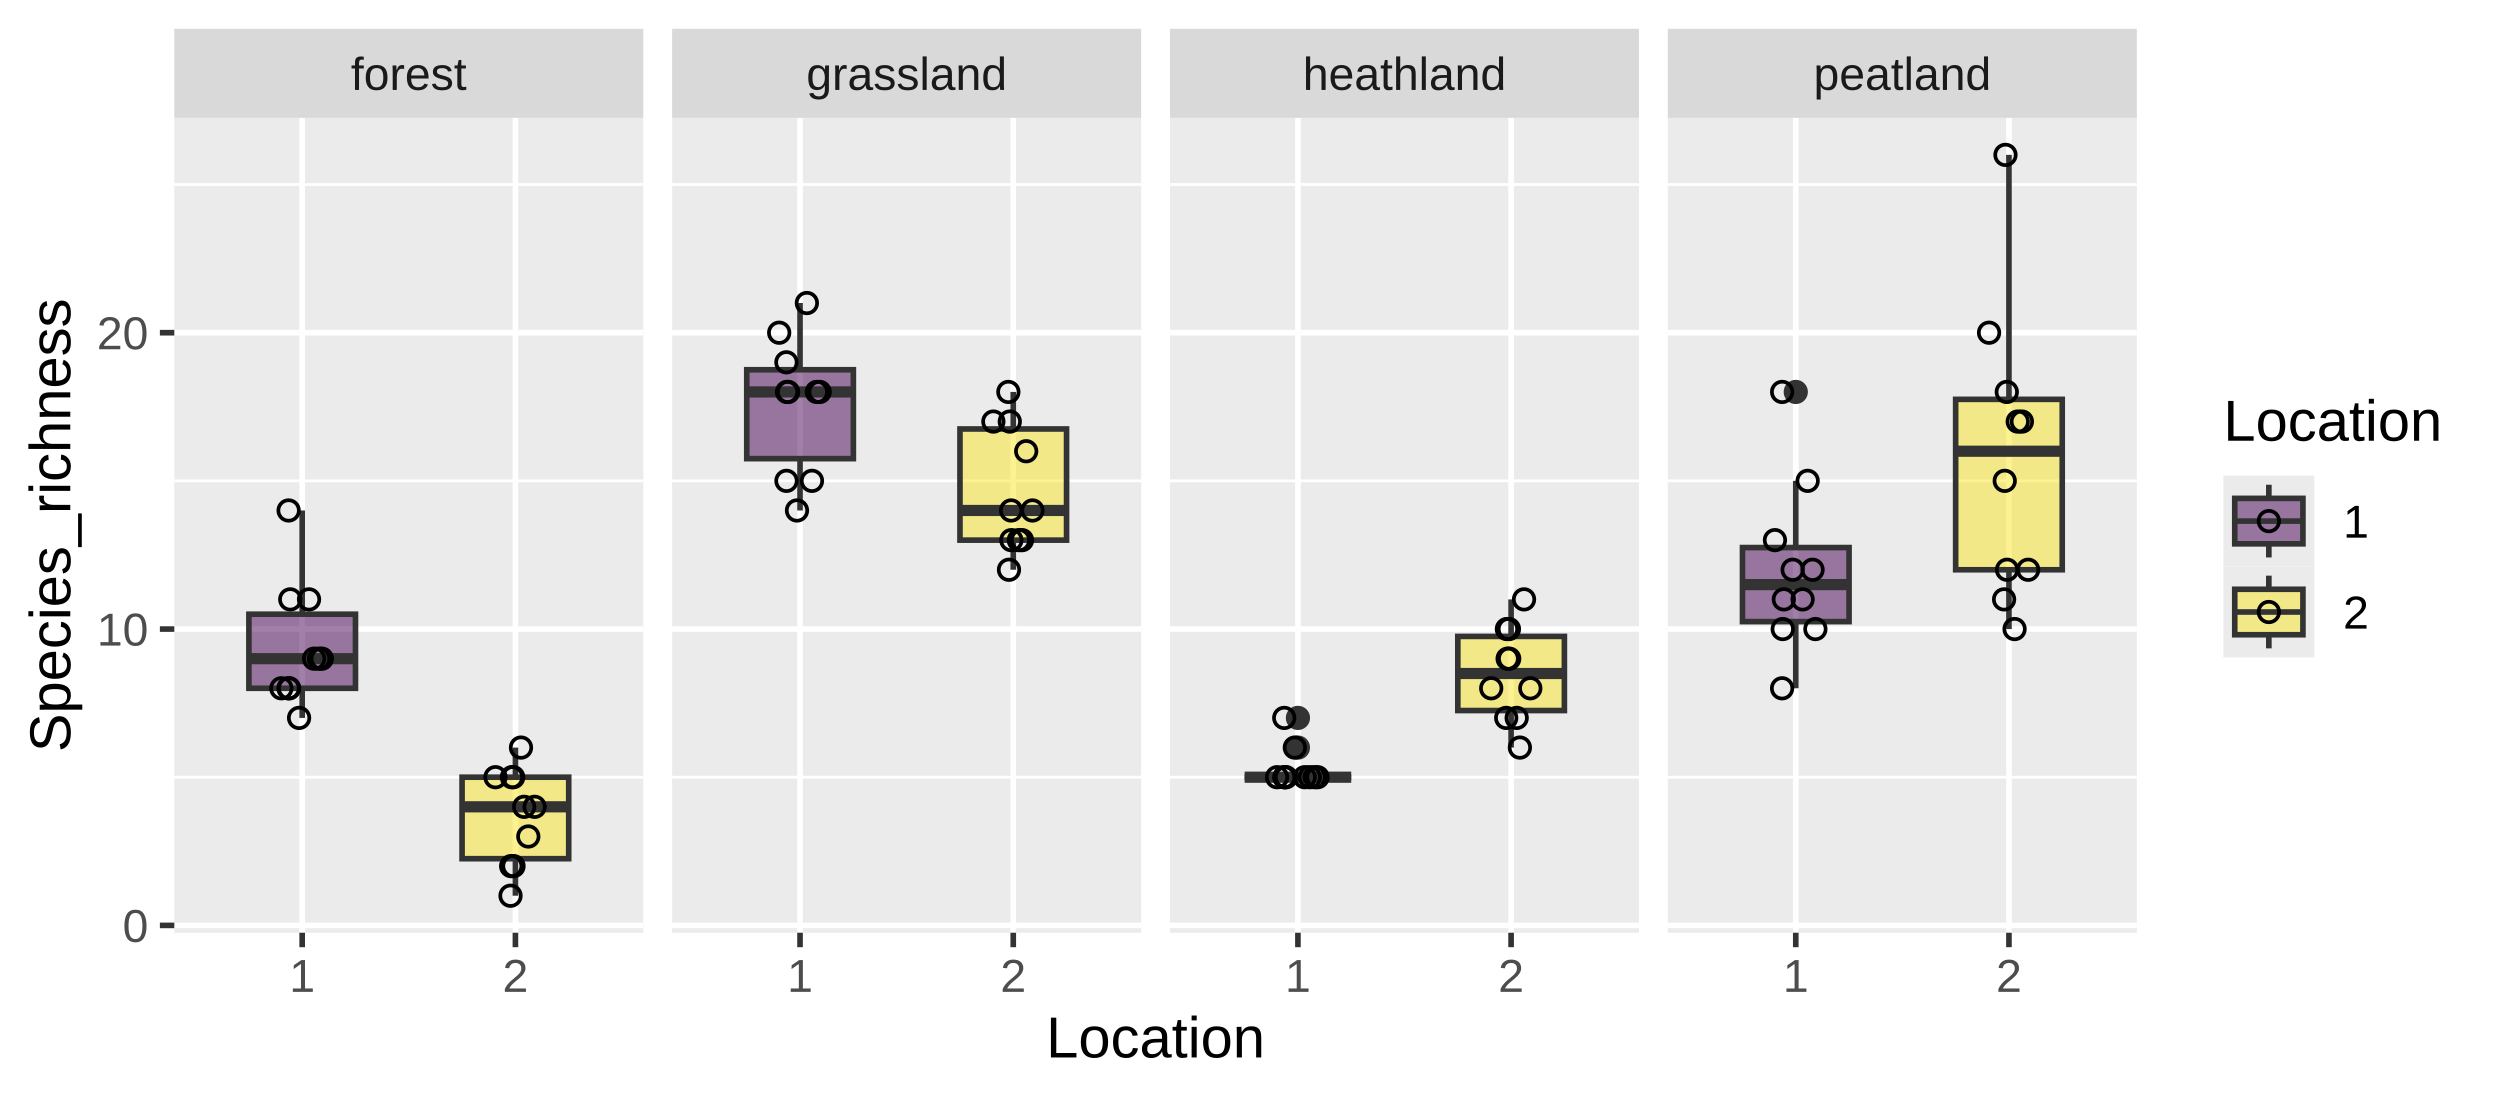
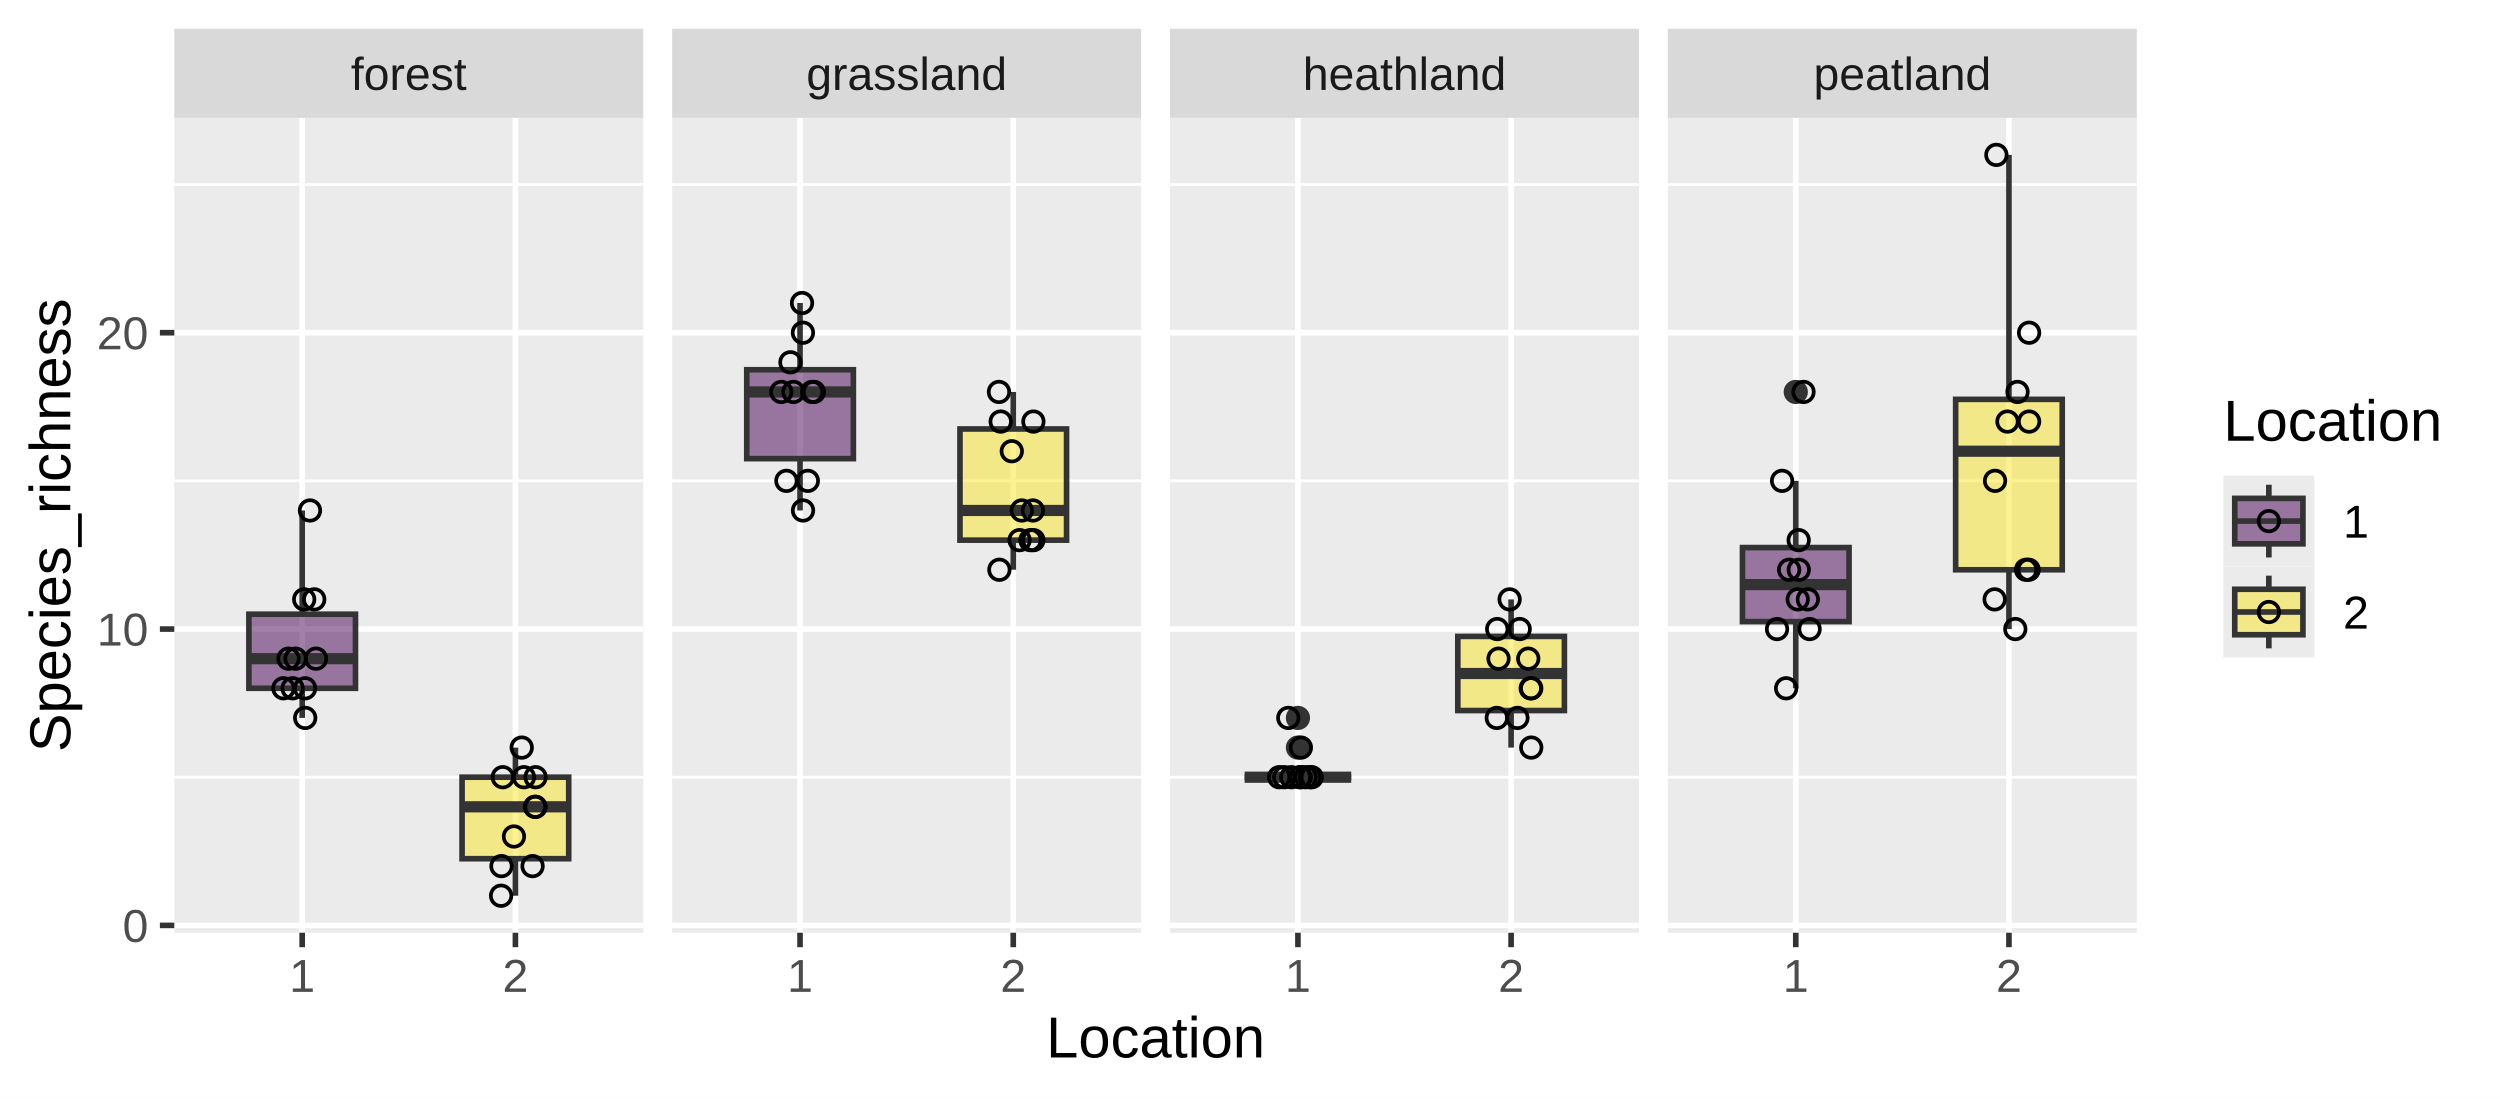
<svg xmlns="http://www.w3.org/2000/svg" width="475.20pt" height="208.80pt" viewBox="0 0 475.20 208.80">
  <g class="svglite">
    <defs>
      <style type="text/css">
    .svglite line, .svglite polyline, .svglite polygon, .svglite path, .svglite rect, .svglite circle {
      fill: none;
      stroke: #000000;
      stroke-linecap: round;
      stroke-linejoin: round;
      stroke-miterlimit: 10.00;
    }
    .svglite text {
      white-space: pre;
    }
    .svglite g.glyphgroup path {
      fill: inherit;
      stroke: none;
    }
  </style>
    </defs>
    <rect width="100%" height="100%" style="stroke: none; fill: #FFFFFF;" />
    <defs>
      <clipPath id="cpMC4wMHw0NzUuMjB8MC4wMHwyMDguODA=">
        <rect x="0.00" y="0.00" width="475.20" height="208.80" />
      </clipPath>
    </defs>
    <g clip-path="url(#cpMC4wMHw0NzUuMjB8MC4wMHwyMDguODA=)">
      <rect x="0" y="0.00" width="475.20" height="208.80" style="stroke-width: 1.07; stroke: #FFFFFF; fill: #FFFFFF;" />
    </g>
    <defs>
      <clipPath id="cpMzMuMTN8MTIyLjI4fDIyLjQwfDE3Ny4zMA==">
        <rect x="33.13" y="22.40" width="89.15" height="154.91" />
      </clipPath>
    </defs>
    <g clip-path="url(#cpMzMuMTN8MTIyLjI4fDIyLjQwfDE3Ny4zMA==)">
      <rect x="33.13" y="22.40" width="89.15" height="154.91" style="stroke-width: 1.07; stroke: none; fill: #EBEBEB;" />
      <polyline points="33.13,147.73 122.28,147.73 " style="stroke-width: 0.53; stroke: #FFFFFF; stroke-linecap: butt;" />
      <polyline points="33.13,91.40 122.28,91.40 " style="stroke-width: 0.53; stroke: #FFFFFF; stroke-linecap: butt;" />
      <polyline points="33.13,35.07 122.28,35.07 " style="stroke-width: 0.53; stroke: #FFFFFF; stroke-linecap: butt;" />
      <polyline points="33.13,175.90 122.28,175.90 " style="stroke-width: 1.07; stroke: #FFFFFF; stroke-linecap: butt;" />
      <polyline points="33.13,119.57 122.28,119.57 " style="stroke-width: 1.07; stroke: #FFFFFF; stroke-linecap: butt;" />
      <polyline points="33.13,63.24 122.28,63.24 " style="stroke-width: 1.07; stroke: #FFFFFF; stroke-linecap: butt;" />
      <polyline points="57.44,177.30 57.44,22.40 " style="stroke-width: 1.07; stroke: #FFFFFF; stroke-linecap: butt;" />
      <polyline points="97.97,177.30 97.97,22.40 " style="stroke-width: 1.07; stroke: #FFFFFF; stroke-linecap: butt;" />
      <line x1="57.44" y1="116.75" x2="57.44" y2="97.03" style="stroke-width: 1.07; stroke: #333333; stroke-linecap: butt;" />
      <line x1="57.44" y1="130.83" x2="57.44" y2="136.46" style="stroke-width: 1.07; stroke: #333333; stroke-linecap: butt;" />
      <polygon points="47.31,116.75 47.31,130.83 67.57,130.83 67.57,116.75 47.31,116.75 " style="stroke-width: 1.07; stroke: #333333; stroke-linecap: butt; stroke-linejoin: miter; fill: #440154; fill-opacity: 0.50;" />
      <line x1="47.31" y1="125.20" x2="67.57" y2="125.20" style="stroke-width: 2.13; stroke: #333333; stroke-linecap: butt; stroke-linejoin: miter;" />
      <line x1="97.97" y1="147.73" x2="97.97" y2="142.10" style="stroke-width: 1.07; stroke: #333333; stroke-linecap: butt;" />
      <line x1="97.97" y1="163.22" x2="97.97" y2="170.26" style="stroke-width: 1.07; stroke: #333333; stroke-linecap: butt;" />
      <polygon points="87.83,147.73 87.83,163.22 108.10,163.22 108.10,147.73 87.83,147.73 " style="stroke-width: 1.07; stroke: #333333; stroke-linecap: butt; stroke-linejoin: miter; fill: #FDE725; fill-opacity: 0.50;" />
      <line x1="87.83" y1="153.36" x2="108.10" y2="153.36" style="stroke-width: 2.13; stroke: #333333; stroke-linecap: butt; stroke-linejoin: miter;" />
-       <circle cx="55.17" cy="113.93" r="1.95" style="stroke-width: 0.71;" />
-       <circle cx="61.17" cy="125.20" r="1.95" style="stroke-width: 0.71;" />
-       <circle cx="58.74" cy="113.93" r="1.95" style="stroke-width: 0.71;" />
-       <circle cx="54.86" cy="97.03" r="1.95" style="stroke-width: 0.71;" />
-       <circle cx="59.71" cy="125.20" r="1.95" style="stroke-width: 0.71;" />
-       <circle cx="54.84" cy="130.83" r="1.95" style="stroke-width: 0.71;" />
-       <circle cx="53.48" cy="130.83" r="1.95" style="stroke-width: 0.71;" />
-       <circle cx="60.63" cy="125.20" r="1.95" style="stroke-width: 0.71;" />
-       <circle cx="56.85" cy="136.46" r="1.95" style="stroke-width: 0.71;" />
-       <circle cx="54.96" cy="130.83" r="1.95" style="stroke-width: 0.71;" />
-       <circle cx="97.30" cy="147.73" r="1.95" style="stroke-width: 0.71;" />
-       <circle cx="97.55" cy="147.73" r="1.95" style="stroke-width: 0.71;" />
-       <circle cx="101.62" cy="153.36" r="1.95" style="stroke-width: 0.71;" />
-       <circle cx="94.18" cy="147.73" r="1.95" style="stroke-width: 0.71;" />
-       <circle cx="97.04" cy="170.26" r="1.95" style="stroke-width: 0.71;" />
-       <circle cx="100.42" cy="159.00" r="1.95" style="stroke-width: 0.71;" />
-       <circle cx="97.16" cy="164.63" r="1.95" style="stroke-width: 0.71;" />
-       <circle cx="97.61" cy="164.63" r="1.95" style="stroke-width: 0.71;" />
-       <circle cx="99.03" cy="142.10" r="1.95" style="stroke-width: 0.71;" />
-       <circle cx="99.63" cy="153.36" r="1.95" style="stroke-width: 0.71;" />
+       <circle cx="59.73" cy="113.93" r="1.95" style="stroke-width: 0.71;" />
+       <circle cx="60.07" cy="125.20" r="1.95" style="stroke-width: 0.71;" />
+       <circle cx="57.82" cy="113.93" r="1.95" style="stroke-width: 0.71;" />
+       <circle cx="58.92" cy="97.03" r="1.95" style="stroke-width: 0.71;" />
+       <circle cx="54.84" cy="125.20" r="1.95" style="stroke-width: 0.71;" />
+       <circle cx="55.62" cy="130.83" r="1.95" style="stroke-width: 0.71;" />
+       <circle cx="57.99" cy="130.83" r="1.95" style="stroke-width: 0.71;" />
+       <circle cx="56.18" cy="125.20" r="1.95" style="stroke-width: 0.71;" />
+       <circle cx="58.01" cy="136.46" r="1.95" style="stroke-width: 0.71;" />
+       <circle cx="53.88" cy="130.83" r="1.95" style="stroke-width: 0.71;" />
+       <circle cx="95.57" cy="147.73" r="1.95" style="stroke-width: 0.71;" />
+       <circle cx="99.59" cy="147.73" r="1.95" style="stroke-width: 0.71;" />
+       <circle cx="101.70" cy="153.36" r="1.95" style="stroke-width: 0.71;" />
+       <circle cx="101.80" cy="147.73" r="1.95" style="stroke-width: 0.71;" />
+       <circle cx="95.25" cy="170.26" r="1.95" style="stroke-width: 0.71;" />
+       <circle cx="97.69" cy="159.00" r="1.95" style="stroke-width: 0.71;" />
+       <circle cx="95.32" cy="164.63" r="1.95" style="stroke-width: 0.71;" />
+       <circle cx="101.23" cy="164.63" r="1.95" style="stroke-width: 0.71;" />
+       <circle cx="99.17" cy="142.10" r="1.95" style="stroke-width: 0.71;" />
+       <circle cx="101.79" cy="153.36" r="1.95" style="stroke-width: 0.71;" />
    </g>
    <g clip-path="url(#cpMC4wMHw0NzUuMjB8MC4wMHwyMDguODA=)">
</g>
    <defs>
      <clipPath id="cpMTI3Ljc2fDIxNi45MXwyMi40MHwxNzcuMzA=">
        <rect x="127.76" y="22.40" width="89.15" height="154.91" />
      </clipPath>
    </defs>
    <g clip-path="url(#cpMTI3Ljc2fDIxNi45MXwyMi40MHwxNzcuMzA=)">
      <rect x="127.76" y="22.40" width="89.15" height="154.91" style="stroke-width: 1.07; stroke: none; fill: #EBEBEB;" />
      <polyline points="127.76,147.73 216.91,147.73 " style="stroke-width: 0.53; stroke: #FFFFFF; stroke-linecap: butt;" />
      <polyline points="127.76,91.40 216.91,91.40 " style="stroke-width: 0.53; stroke: #FFFFFF; stroke-linecap: butt;" />
      <polyline points="127.76,35.07 216.91,35.07 " style="stroke-width: 0.53; stroke: #FFFFFF; stroke-linecap: butt;" />
      <polyline points="127.76,175.90 216.91,175.90 " style="stroke-width: 1.07; stroke: #FFFFFF; stroke-linecap: butt;" />
      <polyline points="127.76,119.57 216.91,119.57 " style="stroke-width: 1.07; stroke: #FFFFFF; stroke-linecap: butt;" />
      <polyline points="127.76,63.24 216.91,63.24 " style="stroke-width: 1.07; stroke: #FFFFFF; stroke-linecap: butt;" />
      <polyline points="152.07,177.30 152.07,22.40 " style="stroke-width: 1.07; stroke: #FFFFFF; stroke-linecap: butt;" />
      <polyline points="192.60,177.30 192.60,22.40 " style="stroke-width: 1.07; stroke: #FFFFFF; stroke-linecap: butt;" />
      <line x1="152.07" y1="70.28" x2="152.07" y2="57.60" style="stroke-width: 1.07; stroke: #333333; stroke-linecap: butt;" />
      <line x1="152.07" y1="87.18" x2="152.07" y2="97.03" style="stroke-width: 1.07; stroke: #333333; stroke-linecap: butt;" />
      <polygon points="141.94,70.28 141.94,87.18 162.21,87.18 162.21,70.28 141.94,70.28 " style="stroke-width: 1.07; stroke: #333333; stroke-linecap: butt; stroke-linejoin: miter; fill: #440154; fill-opacity: 0.50;" />
      <line x1="141.94" y1="74.50" x2="162.21" y2="74.50" style="stroke-width: 2.13; stroke: #333333; stroke-linecap: butt; stroke-linejoin: miter;" />
      <line x1="192.60" y1="81.54" x2="192.60" y2="74.50" style="stroke-width: 1.07; stroke: #333333; stroke-linecap: butt;" />
      <line x1="192.60" y1="102.67" x2="192.60" y2="108.30" style="stroke-width: 1.07; stroke: #333333; stroke-linecap: butt;" />
      <polygon points="182.47,81.54 182.47,102.67 202.73,102.67 202.73,81.54 182.47,81.54 " style="stroke-width: 1.07; stroke: #333333; stroke-linecap: butt; stroke-linejoin: miter; fill: #FDE725; fill-opacity: 0.50;" />
      <line x1="182.47" y1="97.03" x2="202.73" y2="97.03" style="stroke-width: 2.13; stroke: #333333; stroke-linecap: butt; stroke-linejoin: miter;" />
-       <circle cx="149.81" cy="74.50" r="1.95" style="stroke-width: 0.71;" />
-       <circle cx="155.80" cy="74.50" r="1.95" style="stroke-width: 0.71;" />
-       <circle cx="153.37" cy="57.60" r="1.95" style="stroke-width: 0.71;" />
-       <circle cx="149.49" cy="91.40" r="1.95" style="stroke-width: 0.71;" />
-       <circle cx="154.34" cy="91.40" r="1.95" style="stroke-width: 0.71;" />
-       <circle cx="149.48" cy="68.87" r="1.95" style="stroke-width: 0.71;" />
-       <circle cx="148.11" cy="63.24" r="1.95" style="stroke-width: 0.71;" />
-       <circle cx="155.26" cy="74.50" r="1.95" style="stroke-width: 0.71;" />
-       <circle cx="151.49" cy="97.03" r="1.95" style="stroke-width: 0.71;" />
-       <circle cx="149.60" cy="74.50" r="1.95" style="stroke-width: 0.71;" />
-       <circle cx="191.94" cy="80.13" r="1.95" style="stroke-width: 0.71;" />
-       <circle cx="192.19" cy="97.03" r="1.95" style="stroke-width: 0.71;" />
-       <circle cx="196.25" cy="97.03" r="1.95" style="stroke-width: 0.71;" />
-       <circle cx="188.82" cy="80.13" r="1.95" style="stroke-width: 0.71;" />
-       <circle cx="191.67" cy="74.50" r="1.95" style="stroke-width: 0.71;" />
-       <circle cx="195.06" cy="85.77" r="1.95" style="stroke-width: 0.71;" />
-       <circle cx="191.79" cy="108.30" r="1.95" style="stroke-width: 0.71;" />
-       <circle cx="192.24" cy="102.67" r="1.95" style="stroke-width: 0.71;" />
-       <circle cx="193.66" cy="102.67" r="1.95" style="stroke-width: 0.71;" />
-       <circle cx="194.26" cy="102.67" r="1.95" style="stroke-width: 0.71;" />
+       <circle cx="154.37" cy="74.50" r="1.95" style="stroke-width: 0.71;" />
+       <circle cx="154.70" cy="74.50" r="1.95" style="stroke-width: 0.71;" />
+       <circle cx="152.45" cy="57.60" r="1.95" style="stroke-width: 0.71;" />
+       <circle cx="153.55" cy="91.40" r="1.95" style="stroke-width: 0.71;" />
+       <circle cx="149.48" cy="91.40" r="1.95" style="stroke-width: 0.71;" />
+       <circle cx="150.25" cy="68.87" r="1.95" style="stroke-width: 0.71;" />
+       <circle cx="152.62" cy="63.24" r="1.95" style="stroke-width: 0.71;" />
+       <circle cx="150.81" cy="74.50" r="1.95" style="stroke-width: 0.71;" />
+       <circle cx="152.64" cy="97.03" r="1.95" style="stroke-width: 0.71;" />
+       <circle cx="148.51" cy="74.50" r="1.95" style="stroke-width: 0.71;" />
+       <circle cx="190.21" cy="80.13" r="1.95" style="stroke-width: 0.71;" />
+       <circle cx="194.22" cy="97.03" r="1.95" style="stroke-width: 0.71;" />
+       <circle cx="196.33" cy="97.03" r="1.95" style="stroke-width: 0.71;" />
+       <circle cx="196.43" cy="80.13" r="1.95" style="stroke-width: 0.71;" />
+       <circle cx="189.88" cy="74.50" r="1.95" style="stroke-width: 0.71;" />
+       <circle cx="192.32" cy="85.77" r="1.95" style="stroke-width: 0.71;" />
+       <circle cx="189.96" cy="108.30" r="1.95" style="stroke-width: 0.71;" />
+       <circle cx="195.86" cy="102.67" r="1.95" style="stroke-width: 0.71;" />
+       <circle cx="193.80" cy="102.67" r="1.95" style="stroke-width: 0.71;" />
+       <circle cx="196.43" cy="102.67" r="1.95" style="stroke-width: 0.71;" />
    </g>
    <g clip-path="url(#cpMC4wMHw0NzUuMjB8MC4wMHwyMDguODA=)">
</g>
    <defs>
      <clipPath id="cpMjIyLjM5fDMxMS41NXwyMi40MHwxNzcuMzA=">
        <rect x="222.39" y="22.40" width="89.15" height="154.91" />
      </clipPath>
    </defs>
    <g clip-path="url(#cpMjIyLjM5fDMxMS41NXwyMi40MHwxNzcuMzA=)">
      <rect x="222.39" y="22.40" width="89.15" height="154.91" style="stroke-width: 1.07; stroke: none; fill: #EBEBEB;" />
      <polyline points="222.39,147.73 311.55,147.73 " style="stroke-width: 0.53; stroke: #FFFFFF; stroke-linecap: butt;" />
      <polyline points="222.39,91.40 311.55,91.40 " style="stroke-width: 0.53; stroke: #FFFFFF; stroke-linecap: butt;" />
      <polyline points="222.39,35.07 311.55,35.07 " style="stroke-width: 0.53; stroke: #FFFFFF; stroke-linecap: butt;" />
      <polyline points="222.39,175.90 311.55,175.90 " style="stroke-width: 1.07; stroke: #FFFFFF; stroke-linecap: butt;" />
      <polyline points="222.39,119.57 311.55,119.57 " style="stroke-width: 1.07; stroke: #FFFFFF; stroke-linecap: butt;" />
      <polyline points="222.39,63.24 311.55,63.24 " style="stroke-width: 1.07; stroke: #FFFFFF; stroke-linecap: butt;" />
      <polyline points="246.71,177.30 246.71,22.40 " style="stroke-width: 1.07; stroke: #FFFFFF; stroke-linecap: butt;" />
      <polyline points="287.23,177.30 287.23,22.40 " style="stroke-width: 1.07; stroke: #FFFFFF; stroke-linecap: butt;" />
      <circle cx="246.71" cy="136.46" r="1.95" style="stroke-width: 0.71; stroke: #333333; fill: #333333;" />
      <circle cx="246.71" cy="142.10" r="1.95" style="stroke-width: 0.71; stroke: #333333; fill: #333333;" />
      <line x1="246.71" y1="147.73" x2="246.71" y2="147.73" style="stroke-width: 1.07; stroke: #333333; stroke-linecap: butt;" />
      <line x1="246.71" y1="147.73" x2="246.71" y2="147.73" style="stroke-width: 1.07; stroke: #333333; stroke-linecap: butt;" />
      <polygon points="236.58,147.73 236.58,147.73 256.84,147.73 256.84,147.73 236.58,147.73 " style="stroke-width: 1.07; stroke: #333333; stroke-linecap: butt; stroke-linejoin: miter; fill: #440154; fill-opacity: 0.50;" />
      <line x1="236.58" y1="147.73" x2="256.84" y2="147.73" style="stroke-width: 2.13; stroke: #333333; stroke-linecap: butt; stroke-linejoin: miter;" />
      <line x1="287.23" y1="120.97" x2="287.23" y2="113.93" style="stroke-width: 1.07; stroke: #333333; stroke-linecap: butt;" />
      <line x1="287.23" y1="135.06" x2="287.23" y2="142.10" style="stroke-width: 1.07; stroke: #333333; stroke-linecap: butt;" />
      <polygon points="277.10,120.97 277.10,135.06 297.36,135.06 297.36,120.97 277.10,120.97 " style="stroke-width: 1.07; stroke: #333333; stroke-linecap: butt; stroke-linejoin: miter; fill: #FDE725; fill-opacity: 0.50;" />
      <line x1="277.10" y1="128.02" x2="297.36" y2="128.02" style="stroke-width: 2.13; stroke: #333333; stroke-linecap: butt; stroke-linejoin: miter;" />
-       <circle cx="244.44" cy="147.73" r="1.95" style="stroke-width: 0.71;" />
-       <circle cx="250.44" cy="147.73" r="1.95" style="stroke-width: 0.71;" />
-       <circle cx="248.00" cy="147.73" r="1.95" style="stroke-width: 0.71;" />
-       <circle cx="244.12" cy="147.73" r="1.95" style="stroke-width: 0.71;" />
-       <circle cx="248.97" cy="147.73" r="1.95" style="stroke-width: 0.71;" />
-       <circle cx="244.11" cy="136.46" r="1.95" style="stroke-width: 0.71;" />
-       <circle cx="242.74" cy="147.73" r="1.95" style="stroke-width: 0.71;" />
-       <circle cx="249.89" cy="147.73" r="1.95" style="stroke-width: 0.71;" />
-       <circle cx="246.12" cy="142.10" r="1.95" style="stroke-width: 0.71;" />
-       <circle cx="244.23" cy="147.73" r="1.95" style="stroke-width: 0.71;" />
-       <circle cx="286.57" cy="125.20" r="1.95" style="stroke-width: 0.71;" />
-       <circle cx="286.82" cy="119.57" r="1.95" style="stroke-width: 0.71;" />
-       <circle cx="290.88" cy="130.83" r="1.95" style="stroke-width: 0.71;" />
-       <circle cx="283.45" cy="130.83" r="1.95" style="stroke-width: 0.71;" />
-       <circle cx="286.30" cy="136.46" r="1.95" style="stroke-width: 0.71;" />
-       <circle cx="289.69" cy="113.93" r="1.95" style="stroke-width: 0.71;" />
-       <circle cx="286.43" cy="119.57" r="1.95" style="stroke-width: 0.71;" />
-       <circle cx="286.87" cy="125.20" r="1.95" style="stroke-width: 0.71;" />
-       <circle cx="288.29" cy="136.46" r="1.95" style="stroke-width: 0.71;" />
-       <circle cx="288.90" cy="142.10" r="1.95" style="stroke-width: 0.71;" />
+       <circle cx="249.00" cy="147.73" r="1.95" style="stroke-width: 0.71;" />
+       <circle cx="249.33" cy="147.73" r="1.95" style="stroke-width: 0.71;" />
+       <circle cx="247.08" cy="147.73" r="1.95" style="stroke-width: 0.71;" />
+       <circle cx="248.18" cy="147.73" r="1.95" style="stroke-width: 0.71;" />
+       <circle cx="244.11" cy="147.73" r="1.95" style="stroke-width: 0.71;" />
+       <circle cx="244.88" cy="136.46" r="1.95" style="stroke-width: 0.71;" />
+       <circle cx="247.25" cy="147.73" r="1.95" style="stroke-width: 0.71;" />
+       <circle cx="245.45" cy="147.73" r="1.95" style="stroke-width: 0.71;" />
+       <circle cx="247.27" cy="142.10" r="1.95" style="stroke-width: 0.71;" />
+       <circle cx="243.15" cy="147.73" r="1.95" style="stroke-width: 0.71;" />
+       <circle cx="284.84" cy="125.20" r="1.95" style="stroke-width: 0.71;" />
+       <circle cx="288.86" cy="119.57" r="1.95" style="stroke-width: 0.71;" />
+       <circle cx="290.96" cy="130.83" r="1.95" style="stroke-width: 0.71;" />
+       <circle cx="291.06" cy="130.83" r="1.95" style="stroke-width: 0.71;" />
+       <circle cx="284.51" cy="136.46" r="1.95" style="stroke-width: 0.71;" />
+       <circle cx="286.95" cy="113.93" r="1.95" style="stroke-width: 0.71;" />
+       <circle cx="284.59" cy="119.57" r="1.95" style="stroke-width: 0.71;" />
+       <circle cx="290.49" cy="125.20" r="1.95" style="stroke-width: 0.71;" />
+       <circle cx="288.43" cy="136.46" r="1.95" style="stroke-width: 0.71;" />
+       <circle cx="291.06" cy="142.10" r="1.95" style="stroke-width: 0.71;" />
    </g>
    <g clip-path="url(#cpMC4wMHw0NzUuMjB8MC4wMHwyMDguODA=)">
</g>
    <defs>
      <clipPath id="cpMzE3LjAyfDQwNi4xOHwyMi40MHwxNzcuMzA=">
        <rect x="317.02" y="22.40" width="89.15" height="154.91" />
      </clipPath>
    </defs>
    <g clip-path="url(#cpMzE3LjAyfDQwNi4xOHwyMi40MHwxNzcuMzA=)">
      <rect x="317.02" y="22.40" width="89.15" height="154.91" style="stroke-width: 1.07; stroke: none; fill: #EBEBEB;" />
      <polyline points="317.02,147.73 406.18,147.73 " style="stroke-width: 0.53; stroke: #FFFFFF; stroke-linecap: butt;" />
      <polyline points="317.02,91.40 406.18,91.40 " style="stroke-width: 0.53; stroke: #FFFFFF; stroke-linecap: butt;" />
      <polyline points="317.02,35.07 406.18,35.07 " style="stroke-width: 0.53; stroke: #FFFFFF; stroke-linecap: butt;" />
      <polyline points="317.02,175.90 406.18,175.90 " style="stroke-width: 1.07; stroke: #FFFFFF; stroke-linecap: butt;" />
      <polyline points="317.02,119.57 406.18,119.57 " style="stroke-width: 1.07; stroke: #FFFFFF; stroke-linecap: butt;" />
      <polyline points="317.02,63.24 406.18,63.24 " style="stroke-width: 1.07; stroke: #FFFFFF; stroke-linecap: butt;" />
      <polyline points="341.34,177.30 341.34,22.40 " style="stroke-width: 1.07; stroke: #FFFFFF; stroke-linecap: butt;" />
      <polyline points="381.86,177.30 381.86,22.40 " style="stroke-width: 1.07; stroke: #FFFFFF; stroke-linecap: butt;" />
      <circle cx="341.34" cy="74.50" r="1.95" style="stroke-width: 0.71; stroke: #333333; fill: #333333;" />
      <line x1="341.34" y1="104.08" x2="341.34" y2="91.40" style="stroke-width: 1.07; stroke: #333333; stroke-linecap: butt;" />
      <line x1="341.34" y1="118.16" x2="341.34" y2="130.83" style="stroke-width: 1.07; stroke: #333333; stroke-linecap: butt;" />
      <polygon points="331.21,104.08 331.21,118.16 351.47,118.16 351.47,104.08 331.21,104.08 " style="stroke-width: 1.07; stroke: #333333; stroke-linecap: butt; stroke-linejoin: miter; fill: #440154; fill-opacity: 0.50;" />
      <line x1="331.21" y1="111.12" x2="351.47" y2="111.12" style="stroke-width: 2.13; stroke: #333333; stroke-linecap: butt; stroke-linejoin: miter;" />
      <line x1="381.86" y1="75.91" x2="381.86" y2="29.44" style="stroke-width: 1.07; stroke: #333333; stroke-linecap: butt;" />
      <line x1="381.86" y1="108.30" x2="381.86" y2="119.57" style="stroke-width: 1.07; stroke: #333333; stroke-linecap: butt;" />
      <polygon points="371.73,75.91 371.73,108.30 391.99,108.30 391.99,75.91 371.73,75.91 " style="stroke-width: 1.07; stroke: #333333; stroke-linecap: butt; stroke-linejoin: miter; fill: #FDE725; fill-opacity: 0.50;" />
      <line x1="371.73" y1="85.77" x2="391.99" y2="85.77" style="stroke-width: 2.13; stroke: #333333; stroke-linecap: butt; stroke-linejoin: miter;" />
-       <circle cx="339.07" cy="113.93" r="1.95" style="stroke-width: 0.71;" />
-       <circle cx="345.07" cy="119.57" r="1.95" style="stroke-width: 0.71;" />
-       <circle cx="342.64" cy="113.93" r="1.95" style="stroke-width: 0.71;" />
-       <circle cx="338.75" cy="74.50" r="1.95" style="stroke-width: 0.71;" />
-       <circle cx="343.60" cy="91.40" r="1.95" style="stroke-width: 0.71;" />
-       <circle cx="338.74" cy="130.83" r="1.95" style="stroke-width: 0.71;" />
-       <circle cx="337.38" cy="102.67" r="1.95" style="stroke-width: 0.71;" />
-       <circle cx="344.53" cy="108.30" r="1.95" style="stroke-width: 0.71;" />
-       <circle cx="340.75" cy="108.30" r="1.95" style="stroke-width: 0.71;" />
-       <circle cx="338.86" cy="119.57" r="1.95" style="stroke-width: 0.71;" />
-       <circle cx="381.20" cy="29.44" r="1.95" style="stroke-width: 0.71;" />
-       <circle cx="381.45" cy="74.50" r="1.95" style="stroke-width: 0.71;" />
-       <circle cx="385.51" cy="108.30" r="1.95" style="stroke-width: 0.71;" />
-       <circle cx="378.08" cy="63.24" r="1.95" style="stroke-width: 0.71;" />
-       <circle cx="380.94" cy="113.93" r="1.95" style="stroke-width: 0.71;" />
-       <circle cx="384.32" cy="80.13" r="1.95" style="stroke-width: 0.71;" />
-       <circle cx="381.06" cy="91.40" r="1.95" style="stroke-width: 0.71;" />
-       <circle cx="381.50" cy="108.30" r="1.95" style="stroke-width: 0.71;" />
-       <circle cx="382.93" cy="119.57" r="1.95" style="stroke-width: 0.71;" />
-       <circle cx="383.53" cy="80.13" r="1.95" style="stroke-width: 0.71;" />
+       <circle cx="343.63" cy="113.93" r="1.95" style="stroke-width: 0.71;" />
+       <circle cx="343.97" cy="119.57" r="1.95" style="stroke-width: 0.71;" />
+       <circle cx="341.71" cy="113.93" r="1.95" style="stroke-width: 0.71;" />
+       <circle cx="342.81" cy="74.50" r="1.95" style="stroke-width: 0.71;" />
+       <circle cx="338.74" cy="91.40" r="1.95" style="stroke-width: 0.71;" />
+       <circle cx="339.51" cy="130.83" r="1.95" style="stroke-width: 0.71;" />
+       <circle cx="341.89" cy="102.67" r="1.95" style="stroke-width: 0.71;" />
+       <circle cx="340.08" cy="108.30" r="1.95" style="stroke-width: 0.71;" />
+       <circle cx="341.91" cy="108.30" r="1.95" style="stroke-width: 0.71;" />
+       <circle cx="337.78" cy="119.57" r="1.95" style="stroke-width: 0.71;" />
+       <circle cx="379.47" cy="29.44" r="1.95" style="stroke-width: 0.71;" />
+       <circle cx="383.49" cy="74.50" r="1.95" style="stroke-width: 0.71;" />
+       <circle cx="385.60" cy="108.30" r="1.95" style="stroke-width: 0.71;" />
+       <circle cx="385.69" cy="63.24" r="1.95" style="stroke-width: 0.71;" />
+       <circle cx="379.14" cy="113.93" r="1.95" style="stroke-width: 0.71;" />
+       <circle cx="381.58" cy="80.13" r="1.95" style="stroke-width: 0.71;" />
+       <circle cx="379.22" cy="91.40" r="1.95" style="stroke-width: 0.71;" />
+       <circle cx="385.12" cy="108.30" r="1.95" style="stroke-width: 0.71;" />
+       <circle cx="383.07" cy="119.57" r="1.95" style="stroke-width: 0.71;" />
+       <circle cx="385.69" cy="80.13" r="1.95" style="stroke-width: 0.71;" />
    </g>
    <g clip-path="url(#cpMC4wMHw0NzUuMjB8MC4wMHwyMDguODA=)">
</g>
    <defs>
      <clipPath id="cpMzMuMTN8MTIyLjI4fDUuNDh8MjIuNDA=">
        <rect x="33.13" y="5.48" width="89.15" height="16.92" />
      </clipPath>
    </defs>
    <g clip-path="url(#cpMzMuMTN8MTIyLjI4fDUuNDh8MjIuNDA=)">
      <rect x="33.13" y="5.48" width="89.15" height="16.92" style="stroke-width: 1.07; stroke: none; fill: #D9D9D9;" />
      <text x="77.70" y="17.09" text-anchor="middle" style="font-size: 8.80px;fill: #1A1A1A; font-family: &quot;Arial&quot;;" textLength="21.98px" lengthAdjust="spacingAndGlyphs">forest</text>
    </g>
    <g clip-path="url(#cpMC4wMHw0NzUuMjB8MC4wMHwyMDguODA=)">
</g>
    <defs>
      <clipPath id="cpMTI3Ljc2fDIxNi45MXw1LjQ4fDIyLjQw">
        <rect x="127.76" y="5.48" width="89.15" height="16.92" />
      </clipPath>
    </defs>
    <g clip-path="url(#cpMTI3Ljc2fDIxNi45MXw1LjQ4fDIyLjQw)">
      <rect x="127.76" y="5.48" width="89.15" height="16.92" style="stroke-width: 1.07; stroke: none; fill: #D9D9D9;" />
      <text x="172.34" y="17.09" text-anchor="middle" style="font-size: 8.80px;fill: #1A1A1A; font-family: &quot;Arial&quot;;" textLength="38.14px" lengthAdjust="spacingAndGlyphs">grassland</text>
    </g>
    <g clip-path="url(#cpMC4wMHw0NzUuMjB8MC4wMHwyMDguODA=)">
</g>
    <defs>
      <clipPath id="cpMjIyLjM5fDMxMS41NXw1LjQ4fDIyLjQw">
        <rect x="222.39" y="5.48" width="89.15" height="16.92" />
      </clipPath>
    </defs>
    <g clip-path="url(#cpMjIyLjM5fDMxMS41NXw1LjQ4fDIyLjQw)">
      <rect x="222.39" y="5.48" width="89.15" height="16.92" style="stroke-width: 1.07; stroke: none; fill: #D9D9D9;" />
      <text x="266.97" y="17.09" text-anchor="middle" style="font-size: 8.80px;fill: #1A1A1A; font-family: &quot;Arial&quot;;" textLength="38.62px" lengthAdjust="spacingAndGlyphs">heathland</text>
    </g>
    <g clip-path="url(#cpMC4wMHw0NzUuMjB8MC4wMHwyMDguODA=)">
</g>
    <defs>
      <clipPath id="cpMzE3LjAyfDQwNi4xOHw1LjQ4fDIyLjQw">
        <rect x="317.02" y="5.48" width="89.15" height="16.92" />
      </clipPath>
    </defs>
    <g clip-path="url(#cpMzE3LjAyfDQwNi4xOHw1LjQ4fDIyLjQw)">
      <rect x="317.02" y="5.48" width="89.15" height="16.92" style="stroke-width: 1.07; stroke: none; fill: #D9D9D9;" />
      <text x="361.60" y="17.09" text-anchor="middle" style="font-size: 8.80px;fill: #1A1A1A; font-family: &quot;Arial&quot;;" textLength="33.73px" lengthAdjust="spacingAndGlyphs">peatland</text>
    </g>
    <g clip-path="url(#cpMC4wMHw0NzUuMjB8MC4wMHwyMDguODA=)">
      <polyline points="57.44,180.04 57.44,177.30 " style="stroke-width: 1.07; stroke: #333333; stroke-linecap: butt;" />
      <polyline points="97.97,180.04 97.97,177.30 " style="stroke-width: 1.07; stroke: #333333; stroke-linecap: butt;" />
      <text x="57.44" y="188.54" text-anchor="middle" style="font-size: 8.80px;fill: #4D4D4D; font-family: &quot;Arial&quot;;" textLength="4.89px" lengthAdjust="spacingAndGlyphs">1</text>
      <text x="97.97" y="188.54" text-anchor="middle" style="font-size: 8.80px;fill: #4D4D4D; font-family: &quot;Arial&quot;;" textLength="4.89px" lengthAdjust="spacingAndGlyphs">2</text>
      <polyline points="152.07,180.04 152.07,177.30 " style="stroke-width: 1.07; stroke: #333333; stroke-linecap: butt;" />
      <polyline points="192.60,180.04 192.60,177.30 " style="stroke-width: 1.07; stroke: #333333; stroke-linecap: butt;" />
      <text x="152.07" y="188.54" text-anchor="middle" style="font-size: 8.80px;fill: #4D4D4D; font-family: &quot;Arial&quot;;" textLength="4.89px" lengthAdjust="spacingAndGlyphs">1</text>
      <text x="192.60" y="188.54" text-anchor="middle" style="font-size: 8.80px;fill: #4D4D4D; font-family: &quot;Arial&quot;;" textLength="4.89px" lengthAdjust="spacingAndGlyphs">2</text>
      <polyline points="246.71,180.04 246.71,177.30 " style="stroke-width: 1.07; stroke: #333333; stroke-linecap: butt;" />
      <polyline points="287.23,180.04 287.23,177.30 " style="stroke-width: 1.07; stroke: #333333; stroke-linecap: butt;" />
      <text x="246.71" y="188.54" text-anchor="middle" style="font-size: 8.80px;fill: #4D4D4D; font-family: &quot;Arial&quot;;" textLength="4.89px" lengthAdjust="spacingAndGlyphs">1</text>
      <text x="287.23" y="188.54" text-anchor="middle" style="font-size: 8.80px;fill: #4D4D4D; font-family: &quot;Arial&quot;;" textLength="4.89px" lengthAdjust="spacingAndGlyphs">2</text>
      <polyline points="341.34,180.04 341.34,177.30 " style="stroke-width: 1.07; stroke: #333333; stroke-linecap: butt;" />
      <polyline points="381.86,180.04 381.86,177.30 " style="stroke-width: 1.07; stroke: #333333; stroke-linecap: butt;" />
      <text x="341.34" y="188.54" text-anchor="middle" style="font-size: 8.80px;fill: #4D4D4D; font-family: &quot;Arial&quot;;" textLength="4.89px" lengthAdjust="spacingAndGlyphs">1</text>
      <text x="381.86" y="188.54" text-anchor="middle" style="font-size: 8.80px;fill: #4D4D4D; font-family: &quot;Arial&quot;;" textLength="4.89px" lengthAdjust="spacingAndGlyphs">2</text>
      <text x="28.20" y="179.05" text-anchor="end" style="font-size: 8.80px;fill: #4D4D4D; font-family: &quot;Arial&quot;;" textLength="4.89px" lengthAdjust="spacingAndGlyphs">0</text>
      <text x="28.20" y="122.72" text-anchor="end" style="font-size: 8.80px;fill: #4D4D4D; font-family: &quot;Arial&quot;;" textLength="9.78px" lengthAdjust="spacingAndGlyphs">10</text>
      <text x="28.20" y="66.39" text-anchor="end" style="font-size: 8.80px;fill: #4D4D4D; font-family: &quot;Arial&quot;;" textLength="9.78px" lengthAdjust="spacingAndGlyphs">20</text>
      <polyline points="30.39,175.90 33.13,175.90 " style="stroke-width: 1.07; stroke: #333333; stroke-linecap: butt;" />
      <polyline points="30.39,119.57 33.13,119.57 " style="stroke-width: 1.07; stroke: #333333; stroke-linecap: butt;" />
      <polyline points="30.39,63.24 33.13,63.24 " style="stroke-width: 1.07; stroke: #333333; stroke-linecap: butt;" />
      <text x="219.65" y="201.00" text-anchor="middle" style="font-size: 11.00px; font-family: &quot;Arial&quot;;" textLength="41.62px" lengthAdjust="spacingAndGlyphs">Location</text>
      <text transform="translate(13.36,99.85) rotate(-90)" text-anchor="middle" style="font-size: 11.00px; font-family: &quot;Arial&quot;;" textLength="86.25px" lengthAdjust="spacingAndGlyphs">Species_richness</text>
      <rect x="417.14" y="69.25" width="52.58" height="61.19" style="stroke-width: 1.07; stroke: none; fill: #FFFFFF;" />
      <text x="422.62" y="83.77" style="font-size: 11.00px; font-family: &quot;Arial&quot;;" textLength="41.62px" lengthAdjust="spacingAndGlyphs">Location</text>
      <rect x="422.62" y="90.41" width="17.28" height="17.28" style="stroke-width: 1.07; stroke: none; fill: #EBEBEB;" />
      <polyline points="431.26,105.96 431.26,103.37 " style="stroke-width: 1.07; stroke: #333333; stroke-linecap: butt; stroke-linejoin: miter;" />
      <polyline points="431.26,94.73 431.26,92.14 " style="stroke-width: 1.07; stroke: #333333; stroke-linecap: butt; stroke-linejoin: miter;" />
      <rect x="424.78" y="94.73" width="12.96" height="8.64" style="stroke-width: 1.07; stroke: #333333; stroke-linecap: butt; stroke-linejoin: miter; fill: #440154; fill-opacity: 0.50;" />
      <polyline points="424.78,99.05 437.74,99.05 " style="stroke-width: 1.07; stroke: #333333; stroke-linecap: butt; stroke-linejoin: miter;" />
      <polyline points="431.26,105.96 431.26,105.96 " style="stroke-width: 1.07; stroke: #333333; stroke-linecap: butt; stroke-linejoin: miter;" />
      <polyline points="431.26,92.14 431.26,92.14 " style="stroke-width: 1.07; stroke: #333333; stroke-linecap: butt; stroke-linejoin: miter;" />
      <circle cx="431.26" cy="99.05" r="1.95" style="stroke-width: 0.71;" />
      <rect x="422.62" y="107.69" width="17.28" height="17.28" style="stroke-width: 1.07; stroke: none; fill: #EBEBEB;" />
      <polyline points="431.26,123.24 431.26,120.65 " style="stroke-width: 1.07; stroke: #333333; stroke-linecap: butt; stroke-linejoin: miter;" />
      <polyline points="431.26,112.01 431.26,109.42 " style="stroke-width: 1.07; stroke: #333333; stroke-linecap: butt; stroke-linejoin: miter;" />
      <rect x="424.78" y="112.01" width="12.96" height="8.64" style="stroke-width: 1.07; stroke: #333333; stroke-linecap: butt; stroke-linejoin: miter; fill: #FDE725; fill-opacity: 0.50;" />
      <polyline points="424.78,116.33 437.74,116.33 " style="stroke-width: 1.07; stroke: #333333; stroke-linecap: butt; stroke-linejoin: miter;" />
      <polyline points="431.26,123.24 431.26,123.24 " style="stroke-width: 1.07; stroke: #333333; stroke-linecap: butt; stroke-linejoin: miter;" />
      <polyline points="431.26,109.42 431.26,109.42 " style="stroke-width: 1.07; stroke: #333333; stroke-linecap: butt; stroke-linejoin: miter;" />
      <circle cx="431.26" cy="116.33" r="1.95" style="stroke-width: 0.71;" />
      <text x="445.38" y="102.20" style="font-size: 8.80px; font-family: &quot;Arial&quot;;" textLength="4.89px" lengthAdjust="spacingAndGlyphs">1</text>
      <text x="445.38" y="119.48" style="font-size: 8.80px; font-family: &quot;Arial&quot;;" textLength="4.89px" lengthAdjust="spacingAndGlyphs">2</text>
    </g>
  </g>
</svg>
